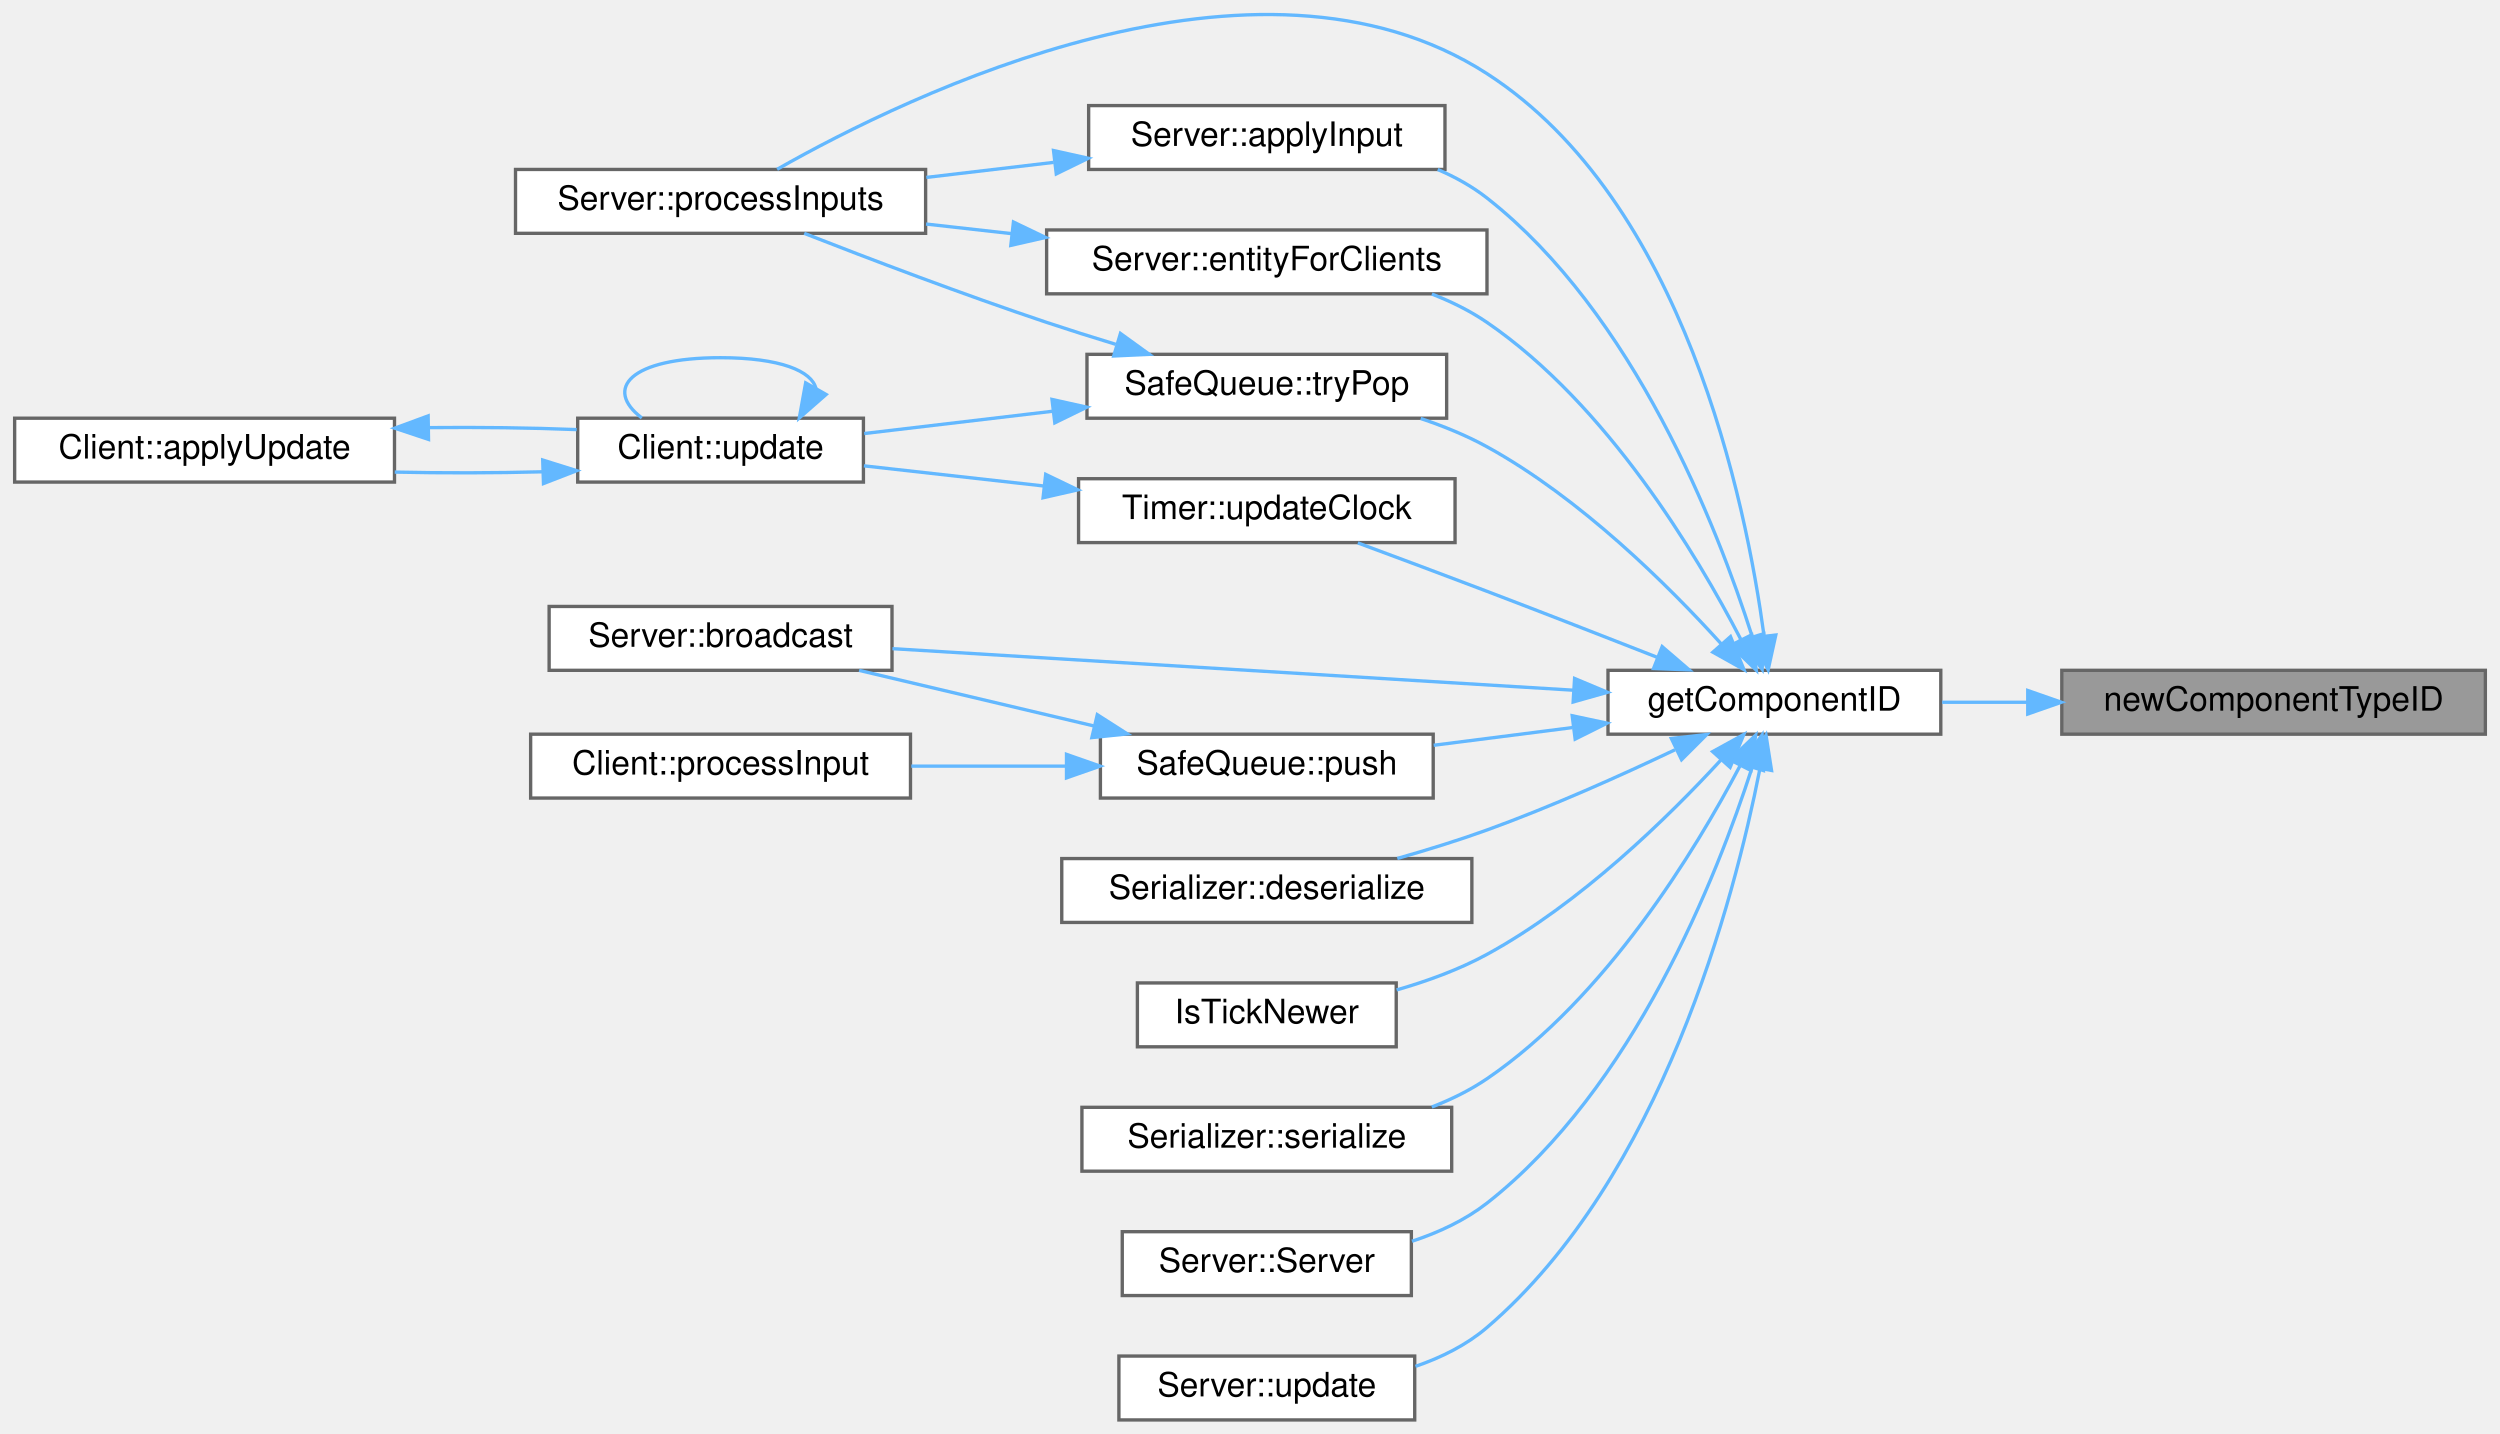
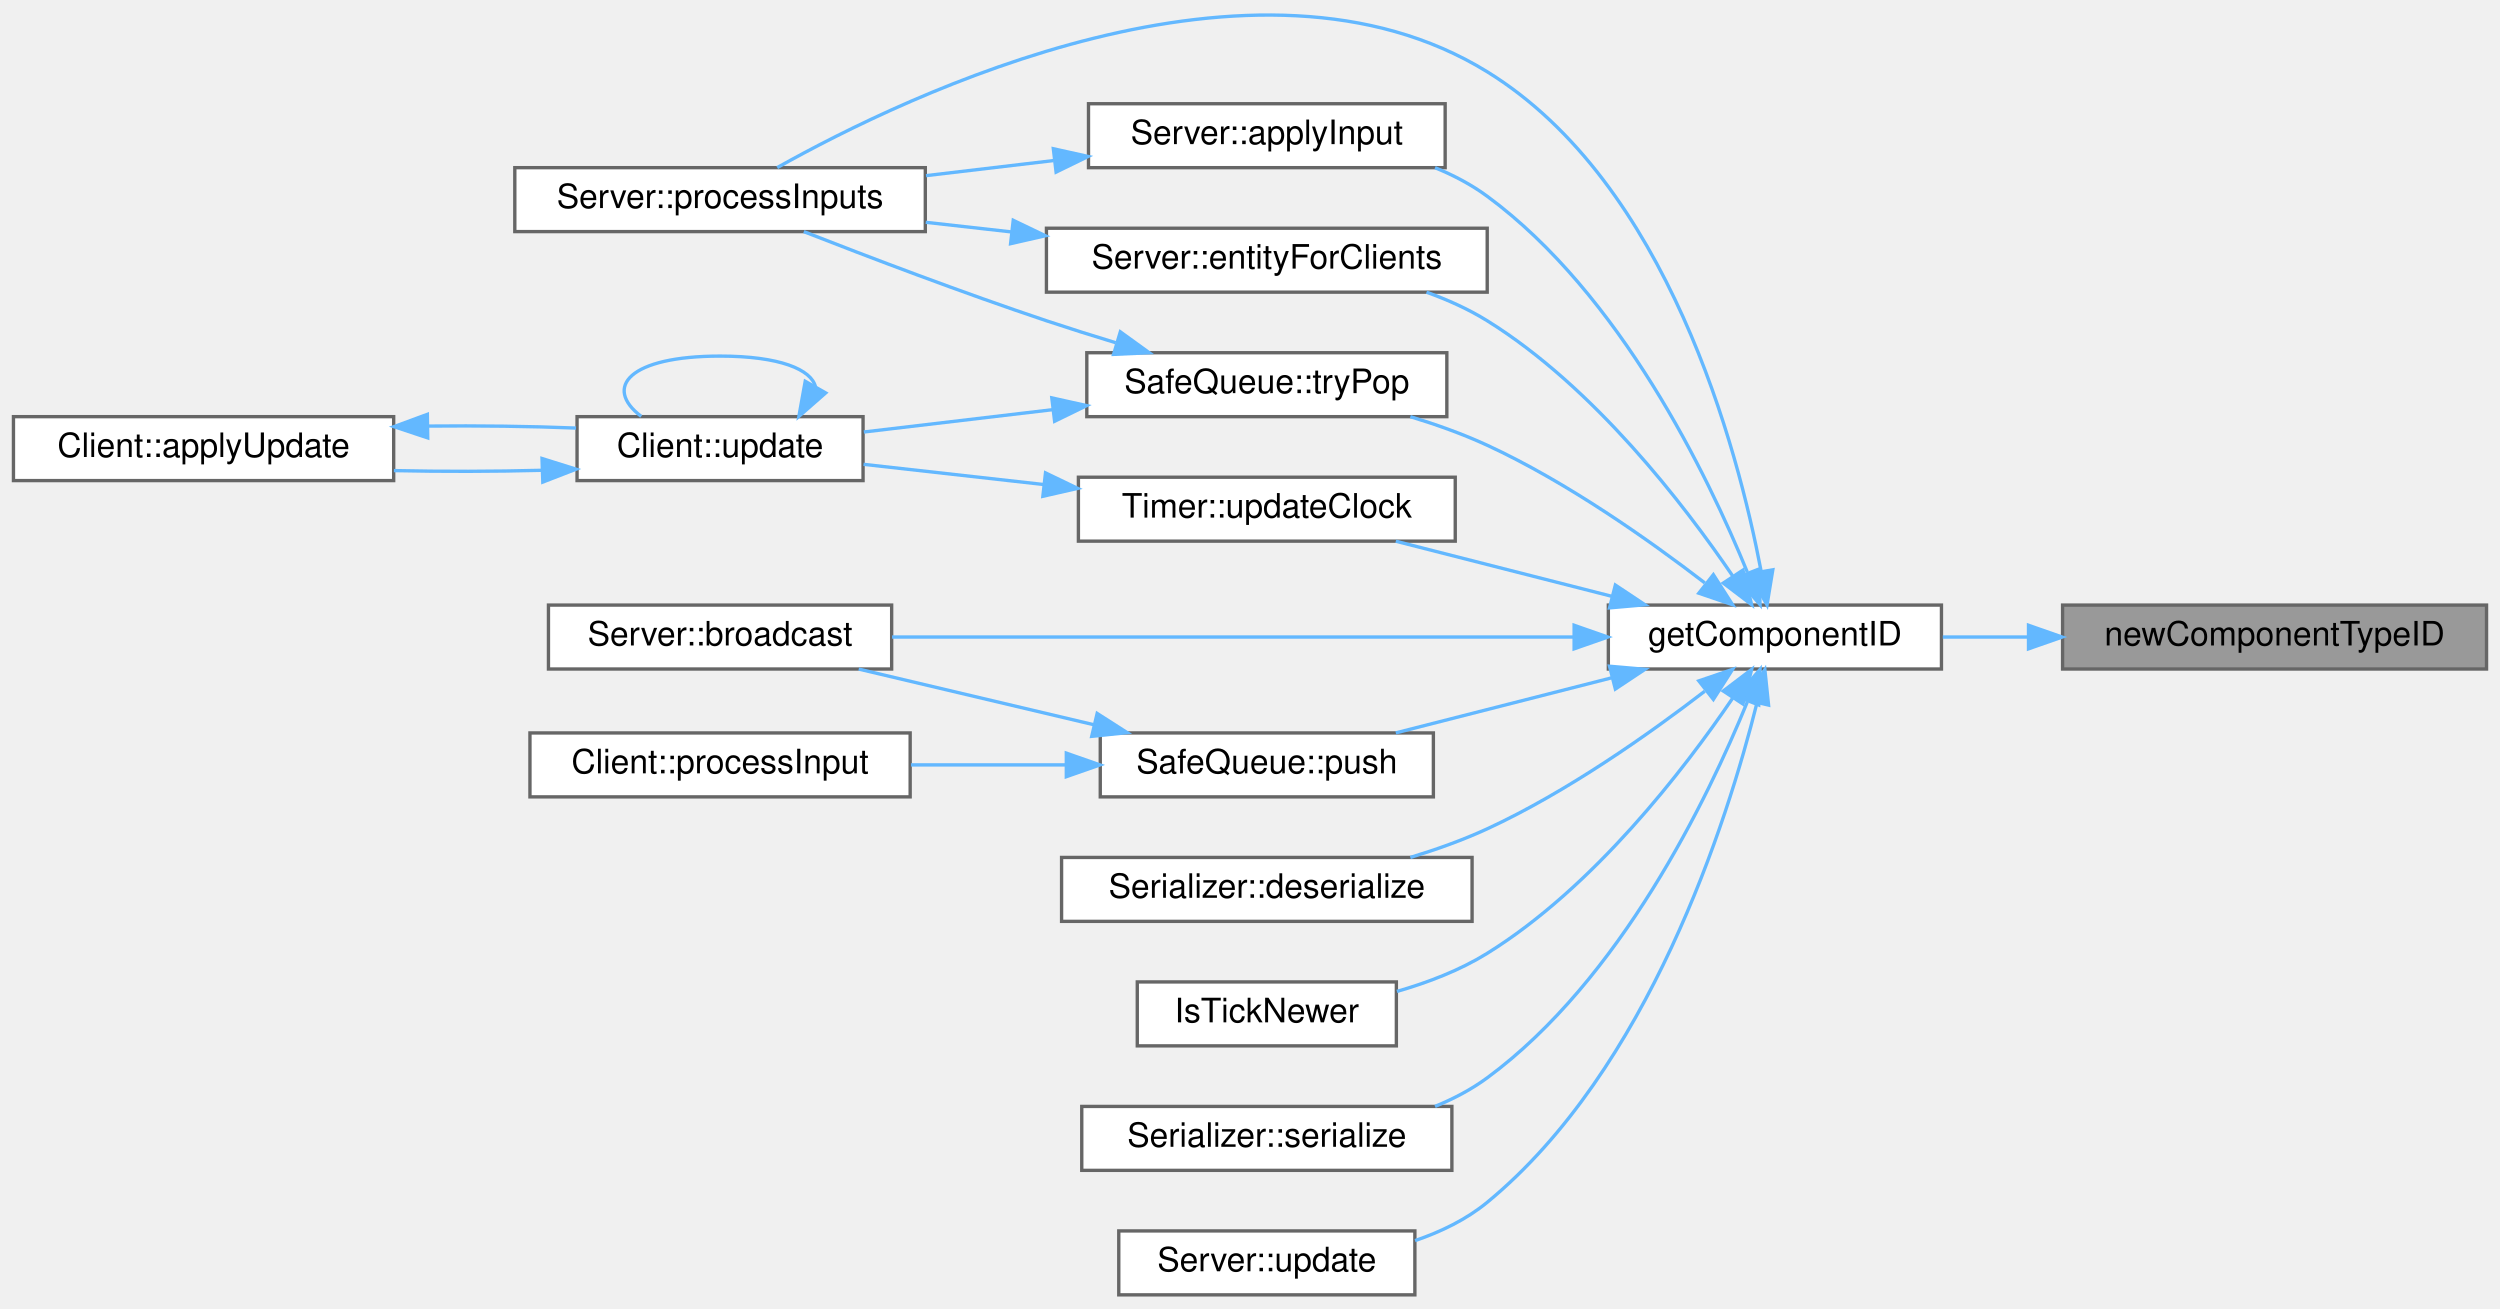
- <svg xmlns="http://www.w3.org/2000/svg" xmlns:xlink="http://www.w3.org/1999/xlink" width="743pt" height="426pt" viewBox="0.00 0.00 743.00 426.41">
-   <g id="graph0" class="graph" transform="scale(1 1) rotate(0) translate(4 422.41)">
+ <svg xmlns="http://www.w3.org/2000/svg" xmlns:xlink="http://www.w3.org/1999/xlink" width="743pt" height="389pt" viewBox="0.00 0.00 743.00 388.66">
+   <g id="graph0" class="graph" transform="scale(1 1) rotate(0) translate(4 384.66)">
    <g id="Node000001" class="node">
      <g id="a_Node000001">
        <a xlink:title="Generates a new unique ComponentTypeID.">
-           <polygon fill="#999999" stroke="#666666" points="735,-223 609,-223 609,-204 735,-204 735,-223" />
-           <text text-anchor="middle" x="672" y="-211" font-family="Helvetica,sans-Serif" font-size="10.00">newComponentTypeID</text>
+           <polygon fill="#999999" stroke="#666666" points="735,-205 609,-205 609,-186 735,-186 735,-205" />
+           <text text-anchor="middle" x="672" y="-193" font-family="Helvetica,sans-Serif" font-size="10.00">newComponentTypeID</text>
        </a>
      </g>
    </g>
    <g id="Node000002" class="node">
      <g id="a_Node000002">
        <a xlink:href="engine_2ecs_2ecs_8hpp.html#a5a868f82168f3b251aa7ca758686125c" target="_top" xlink:title="Retrieves the unique ID for a given component type.">
-           <polygon fill="white" stroke="#666666" points="573,-223 474,-223 474,-204 573,-204 573,-223" />
-           <text text-anchor="middle" x="523.5" y="-211" font-family="Helvetica,sans-Serif" font-size="10.00">getComponentID</text>
+           <polygon fill="white" stroke="#666666" points="573,-205 474,-205 474,-186 573,-186 573,-205" />
+           <text text-anchor="middle" x="523.5" y="-193" font-family="Helvetica,sans-Serif" font-size="10.00">getComponentID</text>
        </a>
      </g>
    </g>
    <g id="edge1_Node000001_Node000002" class="edge">
      <g id="a_edge1_Node000001_Node000002">
        <a xlink:title=" ">
-           <path fill="none" stroke="#63b8ff" d="M598.8,-213.5C590.2,-213.5 581.57,-213.5 573.4,-213.5" />
-           <polygon fill="#63b8ff" stroke="#63b8ff" points="598.87,-217 608.87,-213.5 598.87,-210 598.87,-217" />
+           <path fill="none" stroke="#63b8ff" d="M598.8,-195.5C590.2,-195.5 581.57,-195.5 573.4,-195.5" />
+           <polygon fill="#63b8ff" stroke="#63b8ff" points="598.87,-199 608.87,-195.5 598.87,-192 598.87,-199" />
        </a>
      </g>
    </g>
    <g id="Node000003" class="node">
      <g id="a_Node000003">
        <a xlink:href="classServer.html#aac4110712ec347909be9bd4a5140ac4f" target="_top" xlink:title=" ">
-           <polygon fill="white" stroke="#666666" points="425.5,-391 319.5,-391 319.5,-372 425.5,-372 425.5,-391" />
-           <text text-anchor="middle" x="372.5" y="-379" font-family="Helvetica,sans-Serif" font-size="10.00">Server::applyInput</text>
+           <polygon fill="white" stroke="#666666" points="425.5,-354 319.5,-354 319.5,-335 425.5,-335 425.5,-354" />
+           <text text-anchor="middle" x="372.5" y="-342" font-family="Helvetica,sans-Serif" font-size="10.00">Server::applyInput</text>
        </a>
      </g>
    </g>
    <g id="edge2_Node000002_Node000003" class="edge">
      <g id="a_edge2_Node000002_Node000003">
        <a xlink:title=" ">
-           <path fill="none" stroke="#63b8ff" d="M516.82,-233.29C506.55,-265.51 481.76,-329.19 438,-363.5 433.61,-366.94 428.6,-369.73 423.35,-371.98" />
-           <polygon fill="#63b8ff" stroke="#63b8ff" points="520.3,-233.88 519.86,-223.3 513.6,-231.85 520.3,-233.88" />
+           <path fill="none" stroke="#63b8ff" d="M515.3,-214.79C503.57,-243.53 477.61,-297.32 438,-326.5 433.32,-329.95 428.01,-332.74 422.49,-334.99" />
+           <polygon fill="#63b8ff" stroke="#63b8ff" points="518.7,-215.69 519.09,-205.11 512.19,-213.14 518.7,-215.69" />
        </a>
      </g>
    </g>
    <g id="Node000004" class="node">
      <g id="a_Node000004">
        <a xlink:href="classServer.html#aeee363eaf9f494aa542f2e0ad1d7813b" target="_top" xlink:title=" ">
-           <polygon fill="white" stroke="#666666" points="271,-372 149,-372 149,-353 271,-353 271,-372" />
-           <text text-anchor="middle" x="210" y="-360" font-family="Helvetica,sans-Serif" font-size="10.00">Server::processInputs</text>
+           <polygon fill="white" stroke="#666666" points="271,-335 149,-335 149,-316 271,-316 271,-335" />
+           <text text-anchor="middle" x="210" y="-323" font-family="Helvetica,sans-Serif" font-size="10.00">Server::processInputs</text>
        </a>
      </g>
    </g>
    <g id="edge9_Node000002_Node000004" class="edge">
      <g id="a_edge9_Node000002_Node000004">
        <a xlink:title=" ">
-           <path fill="none" stroke="#63b8ff" d="M520.43,-233.2C515.05,-273.04 496.7,-362.61 438,-400.5 369.51,-444.71 266.03,-394.33 226.82,-372.04" />
-           <polygon fill="#63b8ff" stroke="#63b8ff" points="523.92,-233.51 521.64,-223.16 516.97,-232.66 523.92,-233.51" />
+           <path fill="none" stroke="#63b8ff" d="M519.42,-214.99C512.44,-251.71 491.65,-330.43 438,-363.5 368.78,-406.17 266.17,-356.99 226.99,-335.02" />
+           <polygon fill="#63b8ff" stroke="#63b8ff" points="522.88,-215.49 521.16,-205.04 515.99,-214.28 522.88,-215.49" />
        </a>
      </g>
    </g>
    <g id="Node000005" class="node">
      <g id="a_Node000005">
        <a xlink:href="classServer.html#af36f3a832531844b5f18d40c6db22cc9" target="_top" xlink:title=" ">
-           <polygon fill="white" stroke="#666666" points="261,-242 159,-242 159,-223 261,-223 261,-242" />
-           <text text-anchor="middle" x="210" y="-230" font-family="Helvetica,sans-Serif" font-size="10.00">Server::broadcast</text>
+           <polygon fill="white" stroke="#666666" points="261,-205 159,-205 159,-186 261,-186 261,-205" />
+           <text text-anchor="middle" x="210" y="-193" font-family="Helvetica,sans-Serif" font-size="10.00">Server::broadcast</text>
        </a>
      </g>
    </g>
    <g id="edge4_Node000002_Node000005" class="edge">
      <g id="a_edge4_Node000002_Node000005">
        <a xlink:title=" ">
-           <path fill="none" stroke="#63b8ff" d="M463.63,-217.09C405.13,-220.66 316.37,-226.07 261.13,-229.44" />
-           <polygon fill="#63b8ff" stroke="#63b8ff" points="464.06,-220.57 473.83,-216.47 463.63,-213.58 464.06,-220.57" />
+           <path fill="none" stroke="#63b8ff" d="M463.63,-195.5C405.13,-195.5 316.37,-195.5 261.13,-195.5" />
+           <polygon fill="#63b8ff" stroke="#63b8ff" points="463.83,-199 473.83,-195.5 463.83,-192 463.83,-199" />
        </a>
      </g>
    </g>
    <g id="Node000006" class="node">
      <g id="a_Node000006">
        <a xlink:href="classSerializer.html#aecc21abd02f735d072a7f5ac997e6d4e" target="_top" xlink:title=" ">
-           <polygon fill="white" stroke="#666666" points="433.5,-167 311.5,-167 311.5,-148 433.5,-148 433.5,-167" />
-           <text text-anchor="middle" x="372.5" y="-155" font-family="Helvetica,sans-Serif" font-size="10.00">Serializer::deserialize</text>
+           <polygon fill="white" stroke="#666666" points="433.5,-130 311.5,-130 311.5,-111 433.5,-111 433.5,-130" />
+           <text text-anchor="middle" x="372.5" y="-118" font-family="Helvetica,sans-Serif" font-size="10.00">Serializer::deserialize</text>
        </a>
      </g>
    </g>
    <g id="edge5_Node000002_Node000006" class="edge">
      <g id="a_edge5_Node000002_Node000006">
        <a xlink:title=" ">
-           <path fill="none" stroke="#63b8ff" d="M493.95,-199.37C477.78,-191.69 457.04,-182.39 438,-175.5 429.47,-172.41 420.16,-169.54 411.32,-167.03" />
-           <polygon fill="#63b8ff" stroke="#63b8ff" points="492.85,-202.72 503.38,-203.9 495.88,-196.41 492.85,-202.72" />
+           <path fill="none" stroke="#63b8ff" d="M502.65,-179.4C486.19,-166.74 461.72,-149.46 438,-138.5 430.82,-135.18 422.91,-132.36 415.15,-130" />
+           <polygon fill="#63b8ff" stroke="#63b8ff" points="500.89,-182.47 510.92,-185.89 505.21,-176.96 500.89,-182.47" />
        </a>
      </g>
    </g>
    <g id="Node000007" class="node">
      <g id="a_Node000007">
        <a xlink:href="classServer.html#a167f3f27856b0e3c707f4f98c0bb75be" target="_top" xlink:title=" ">
-           <polygon fill="white" stroke="#666666" points="438,-354 307,-354 307,-335 438,-335 438,-354" />
-           <text text-anchor="middle" x="372.5" y="-342" font-family="Helvetica,sans-Serif" font-size="10.00">Server::entityForClients</text>
+           <polygon fill="white" stroke="#666666" points="438,-317 307,-317 307,-298 438,-298 438,-317" />
+           <text text-anchor="middle" x="372.5" y="-305" font-family="Helvetica,sans-Serif" font-size="10.00">Server::entityForClients</text>
        </a>
      </g>
    </g>
    <g id="edge6_Node000002_Node000007" class="edge">
      <g id="a_edge6_Node000002_Node000007">
        <a xlink:title=" ">
-           <path fill="none" stroke="#63b8ff" d="M513.47,-232.29C500.37,-257.53 473.71,-302.05 438,-326.5 433.01,-329.92 427.39,-332.69 421.6,-334.93" />
-           <polygon fill="#63b8ff" stroke="#63b8ff" points="516.75,-233.56 518.1,-223.05 510.49,-230.42 516.75,-233.56" />
+           <path fill="none" stroke="#63b8ff" d="M511,-213.59C496.52,-234.89 469.67,-269.85 438,-289.5 432.47,-292.93 426.27,-295.72 419.96,-297.99" />
+           <polygon fill="#63b8ff" stroke="#63b8ff" points="514,-215.4 516.59,-205.12 508.15,-211.54 514,-215.4" />
        </a>
      </g>
    </g>
    <g id="Node000008" class="node">
      <g id="a_Node000008">
        <a xlink:href="NetworkProtocol_8hpp.html#a31decf49dac3ae6a95dd28cb3607e37e" target="_top" xlink:title=" ">
-           <polygon fill="white" stroke="#666666" points="411,-130 334,-130 334,-111 411,-111 411,-130" />
-           <text text-anchor="middle" x="372.5" y="-118" font-family="Helvetica,sans-Serif" font-size="10.00">IsTickNewer</text>
+           <polygon fill="white" stroke="#666666" points="411,-93 334,-93 334,-74 411,-74 411,-93" />
+           <text text-anchor="middle" x="372.5" y="-81" font-family="Helvetica,sans-Serif" font-size="10.00">IsTickNewer</text>
        </a>
      </g>
    </g>
    <g id="edge8_Node000002_Node000008" class="edge">
      <g id="a_edge8_Node000002_Node000008">
        <a xlink:title=" ">
-           <path fill="none" stroke="#63b8ff" d="M507.6,-196.33C491.91,-179.29 465.68,-153.59 438,-138.5 429.73,-133.99 420.24,-130.54 411.12,-127.92" />
-           <polygon fill="#63b8ff" stroke="#63b8ff" points="505.13,-198.82 514.41,-203.92 510.33,-194.14 505.13,-198.82" />
+           <path fill="none" stroke="#63b8ff" d="M511,-177.41C496.52,-156.11 469.67,-121.15 438,-101.5 429.9,-96.47 420.37,-92.82 411.16,-90.18" />
+           <polygon fill="#63b8ff" stroke="#63b8ff" points="508.15,-179.46 516.59,-185.88 514,-175.6 508.15,-179.46" />
        </a>
      </g>
    </g>
    <g id="Node000009" class="node">
      <g id="a_Node000009">
        <a xlink:href="classSafeQueue.html#ae51181f65378234bf3a0f66a86d4b33a" target="_top" xlink:title=" ">
-           <polygon fill="white" stroke="#666666" points="422,-204 323,-204 323,-185 422,-185 422,-204" />
-           <text text-anchor="middle" x="372.5" y="-192" font-family="Helvetica,sans-Serif" font-size="10.00">SafeQueue::push</text>
+           <polygon fill="white" stroke="#666666" points="422,-167 323,-167 323,-148 422,-148 422,-167" />
+           <text text-anchor="middle" x="372.5" y="-155" font-family="Helvetica,sans-Serif" font-size="10.00">SafeQueue::push</text>
        </a>
      </g>
    </g>
    <g id="edge10_Node000002_Node000009" class="edge">
      <g id="a_edge10_Node000002_Node000009">
        <a xlink:title=" ">
-           <path fill="none" stroke="#63b8ff" d="M463.42,-205.97C449.73,-204.22 435.32,-202.38 422.14,-200.7" />
-           <polygon fill="#63b8ff" stroke="#63b8ff" points="463.35,-209.49 473.71,-207.28 464.23,-202.54 463.35,-209.49" />
+           <path fill="none" stroke="#63b8ff" d="M475.01,-183.39C454.26,-178.1 430.27,-171.98 410.83,-167.02" />
+           <polygon fill="#63b8ff" stroke="#63b8ff" points="474.35,-186.83 484.9,-185.91 476.08,-180.05 474.35,-186.83" />
        </a>
      </g>
    </g>
    <g id="Node000011" class="node">
      <g id="a_Node000011">
        <a xlink:href="classSerializer.html#a8a16d22eb8292ced21de7bef62576ccf" target="_top" xlink:title=" ">
-           <polygon fill="white" stroke="#666666" points="427.5,-93 317.5,-93 317.5,-74 427.5,-74 427.5,-93" />
-           <text text-anchor="middle" x="372.5" y="-81" font-family="Helvetica,sans-Serif" font-size="10.00">Serializer::serialize</text>
+           <polygon fill="white" stroke="#666666" points="427.5,-56 317.5,-56 317.5,-37 427.5,-37 427.5,-56" />
+           <text text-anchor="middle" x="372.5" y="-44" font-family="Helvetica,sans-Serif" font-size="10.00">Serializer::serialize</text>
        </a>
      </g>
    </g>
    <g id="edge13_Node000002_Node000011" class="edge">
      <g id="a_edge13_Node000002_Node000011">
        <a xlink:title=" ">
-           <path fill="none" stroke="#63b8ff" d="M513.23,-194.5C500.01,-169.42 473.38,-125.62 438,-101.5 433,-98.1 427.38,-95.33 421.58,-93.09" />
-           <polygon fill="#63b8ff" stroke="#63b8ff" points="510.26,-196.38 517.92,-203.71 516.5,-193.21 510.26,-196.38" />
+           <path fill="none" stroke="#63b8ff" d="M515.3,-176.21C503.57,-147.47 477.61,-93.68 438,-64.5 433.32,-61.05 428.01,-58.26 422.49,-56.01" />
+           <polygon fill="#63b8ff" stroke="#63b8ff" points="512.19,-177.86 519.09,-185.89 518.7,-175.31 512.19,-177.86" />
        </a>
      </g>
    </g>
    <g id="Node000012" class="node">
      <g id="a_Node000012">
-         <a xlink:href="classServer.html#afdc204b21eae699fb44042665c44bbd0" target="_top" xlink:title=" ">
-           <polygon fill="white" stroke="#666666" points="415.5,-56 329.5,-56 329.5,-37 415.5,-37 415.5,-56" />
-           <text text-anchor="middle" x="372.5" y="-44" font-family="Helvetica,sans-Serif" font-size="10.00">Server::Server</text>
+         <a xlink:href="classSafeQueue.html#ab2f40bad1a39f332c1a8c7b4e858b190" target="_top" xlink:title=" ">
+           <polygon fill="white" stroke="#666666" points="426,-280 319,-280 319,-261 426,-261 426,-280" />
+           <text text-anchor="middle" x="372.5" y="-268" font-family="Helvetica,sans-Serif" font-size="10.00">SafeQueue::tryPop</text>
        </a>
      </g>
    </g>
    <g id="edge14_Node000002_Node000012" class="edge">
      <g id="a_edge14_Node000002_Node000012">
        <a xlink:title=" ">
-           <path fill="none" stroke="#63b8ff" d="M516.79,-193.84C506.45,-161.83 481.59,-98.58 438,-64.5 431.5,-59.42 423.64,-55.77 415.68,-53.15" />
-           <polygon fill="#63b8ff" stroke="#63b8ff" points="513.55,-195.24 519.84,-203.77 520.24,-193.18 513.55,-195.24" />
-         </a>
-       </g>
-     </g>
-     <g id="Node000013" class="node">
-       <g id="a_Node000013">
-         <a xlink:href="classSafeQueue.html#ab2f40bad1a39f332c1a8c7b4e858b190" target="_top" xlink:title=" ">
-           <polygon fill="white" stroke="#666666" points="426,-317 319,-317 319,-298 426,-298 426,-317" />
-           <text text-anchor="middle" x="372.5" y="-305" font-family="Helvetica,sans-Serif" font-size="10.00">SafeQueue::tryPop</text>
-         </a>
-       </g>
-     </g>
-     <g id="edge15_Node000002_Node000013" class="edge">
-       <g id="a_edge15_Node000002_Node000013">
-         <a xlink:title=" ">
-           <path fill="none" stroke="#63b8ff" d="M507.64,-230.91C491.99,-248.19 465.79,-274.23 438,-289.5 431.89,-292.86 425.1,-295.63 418.28,-297.91" />
-           <polygon fill="#63b8ff" stroke="#63b8ff" points="510.44,-233.03 514.44,-223.22 505.2,-228.39 510.44,-233.03" />
-         </a>
-       </g>
-     </g>
-     <g id="Node000016" class="node">
-       <g id="a_Node000016">
+           <path fill="none" stroke="#63b8ff" d="M502.65,-211.6C486.19,-224.26 461.72,-241.54 438,-252.5 430.82,-255.82 422.91,-258.64 415.15,-261" />
+           <polygon fill="#63b8ff" stroke="#63b8ff" points="505.21,-214.04 510.92,-205.11 500.89,-208.53 505.21,-214.04" />
+         </a>
+       </g>
+     </g>
+     <g id="Node000015" class="node">
+       <g id="a_Node000015">
        <a xlink:href="classServer.html#af7b0a4370ac2c1e573f292870adfa81c" target="_top" xlink:title=" ">
          <polygon fill="white" stroke="#666666" points="416.5,-19 328.5,-19 328.5,0 416.5,0 416.5,-19" />
          <text text-anchor="middle" x="372.5" y="-7" font-family="Helvetica,sans-Serif" font-size="10.00">Server::update</text>
        </a>
      </g>
    </g>
+     <g id="edge20_Node000002_Node000015" class="edge">
+       <g id="a_edge20_Node000002_Node000015">
+         <a xlink:title=" ">
+           <path fill="none" stroke="#63b8ff" d="M518.15,-175.84C509.34,-140.67 486,-66.99 438,-27.5 431.81,-22.4 424.26,-18.75 416.55,-16.12" />
+           <polygon fill="#63b8ff" stroke="#63b8ff" points="514.8,-176.89 520.52,-185.81 521.62,-175.27 514.8,-176.89" />
+         </a>
+       </g>
+     </g>
+     <g id="Node000016" class="node">
+       <g id="a_Node000016">
+         <a xlink:href="classTimer.html#a5dfc60401871aa32cfe0ca0a775f31fa" target="_top" xlink:title=" ">
+           <polygon fill="white" stroke="#666666" points="428.5,-243 316.5,-243 316.5,-224 428.5,-224 428.5,-243" />
+           <text text-anchor="middle" x="372.5" y="-231" font-family="Helvetica,sans-Serif" font-size="10.00">Timer::updateClock</text>
+         </a>
+       </g>
+     </g>
    <g id="edge21_Node000002_Node000016" class="edge">
      <g id="a_edge21_Node000002_Node000016">
        <a xlink:title=" ">
-           <path fill="none" stroke="#63b8ff" d="M519.12,-193.36C511.62,-155.16 490,-72.04 438,-27.5 431.91,-22.28 424.41,-18.57 416.72,-15.93" />
-           <polygon fill="#63b8ff" stroke="#63b8ff" points="515.76,-194.47 521.01,-203.68 522.65,-193.21 515.76,-194.47" />
-         </a>
-       </g>
-     </g>
-     <g id="Node000017" class="node">
-       <g id="a_Node000017">
-         <a xlink:href="classTimer.html#a5dfc60401871aa32cfe0ca0a775f31fa" target="_top" xlink:title=" ">
-           <polygon fill="white" stroke="#666666" points="428.5,-280 316.5,-280 316.5,-261 428.5,-261 428.5,-280" />
-           <text text-anchor="middle" x="372.5" y="-268" font-family="Helvetica,sans-Serif" font-size="10.00">Timer::updateClock</text>
-         </a>
-       </g>
-     </g>
-     <g id="edge22_Node000002_Node000017" class="edge">
-       <g id="a_edge22_Node000002_Node000017">
-         <a xlink:title=" ">
-           <path fill="none" stroke="#63b8ff" d="M488.51,-226.92C473.11,-232.96 454.66,-240.15 438,-246.5 425.38,-251.31 411.34,-256.55 399.58,-260.9" />
-           <polygon fill="#63b8ff" stroke="#63b8ff" points="490.11,-230.05 498.14,-223.14 487.55,-223.54 490.11,-230.05" />
+           <path fill="none" stroke="#63b8ff" d="M475.01,-207.61C454.26,-212.9 430.27,-219.02 410.83,-223.98" />
+           <polygon fill="#63b8ff" stroke="#63b8ff" points="476.08,-210.95 484.9,-205.09 474.35,-204.17 476.08,-210.95" />
        </a>
      </g>
    </g>
    <g id="edge3_Node000003_Node000004" class="edge">
      <g id="a_edge3_Node000003_Node000004">
        <a xlink:title=" ">
-           <path fill="none" stroke="#63b8ff" d="M309.1,-374.11C296.65,-372.64 283.59,-371.09 271.21,-369.63" />
-           <polygon fill="#63b8ff" stroke="#63b8ff" points="309.05,-377.63 319.39,-375.33 309.87,-370.68 309.05,-377.63" />
+           <path fill="none" stroke="#63b8ff" d="M309.1,-337.11C296.65,-335.64 283.59,-334.09 271.21,-332.63" />
+           <polygon fill="#63b8ff" stroke="#63b8ff" points="309.05,-340.63 319.39,-338.33 309.87,-333.68 309.05,-340.63" />
        </a>
      </g>
    </g>
    <g id="edge7_Node000007_Node000004" class="edge">
      <g id="a_edge7_Node000007_Node000004">
        <a xlink:title=" ">
-           <path fill="none" stroke="#63b8ff" d="M296.69,-352.89C288.12,-353.85 279.47,-354.82 271.13,-355.76" />
-           <polygon fill="#63b8ff" stroke="#63b8ff" points="297.13,-356.36 306.68,-351.77 296.35,-349.41 297.13,-356.36" />
+           <path fill="none" stroke="#63b8ff" d="M296.69,-315.89C288.12,-316.85 279.47,-317.82 271.13,-318.76" />
+           <polygon fill="#63b8ff" stroke="#63b8ff" points="297.13,-319.36 306.68,-314.77 296.35,-312.41 297.13,-319.36" />
        </a>
      </g>
    </g>
    <g id="edge11_Node000009_Node000005" class="edge">
      <g id="a_edge11_Node000009_Node000005">
        <a xlink:title=" ">
-           <path fill="none" stroke="#63b8ff" d="M321.25,-206.4C298.69,-211.74 272.44,-217.95 251.21,-222.98" />
-           <polygon fill="#63b8ff" stroke="#63b8ff" points="322.07,-209.8 331,-204.09 320.46,-202.99 322.07,-209.8" />
+           <path fill="none" stroke="#63b8ff" d="M321.25,-169.4C298.69,-174.74 272.44,-180.95 251.21,-185.98" />
+           <polygon fill="#63b8ff" stroke="#63b8ff" points="322.07,-172.8 331,-167.09 320.46,-165.99 322.07,-172.8" />
        </a>
      </g>
    </g>
    <g id="Node000010" class="node">
      <g id="a_Node000010">
        <a xlink:href="classClient.html#a643ed09341f07f8c81696741f2d2ca07" target="_top" xlink:title=" ">
-           <polygon fill="white" stroke="#666666" points="266.5,-204 153.5,-204 153.5,-185 266.5,-185 266.5,-204" />
-           <text text-anchor="middle" x="210" y="-192" font-family="Helvetica,sans-Serif" font-size="10.00">Client::processInput</text>
+           <polygon fill="white" stroke="#666666" points="266.5,-167 153.5,-167 153.5,-148 266.5,-148 266.5,-167" />
+           <text text-anchor="middle" x="210" y="-155" font-family="Helvetica,sans-Serif" font-size="10.00">Client::processInput</text>
        </a>
      </g>
    </g>
    <g id="edge12_Node000009_Node000010" class="edge">
      <g id="a_edge12_Node000009_Node000010">
        <a xlink:title=" ">
-           <path fill="none" stroke="#63b8ff" d="M312.71,-194.5C297.7,-194.5 281.6,-194.5 266.74,-194.5" />
-           <polygon fill="#63b8ff" stroke="#63b8ff" points="312.91,-198 322.91,-194.5 312.91,-191 312.91,-198" />
-         </a>
-       </g>
-     </g>
-     <g id="edge16_Node000013_Node000004" class="edge">
-       <g id="a_edge16_Node000013_Node000004">
-         <a xlink:title=" ">
-           <path fill="none" stroke="#63b8ff" d="M327.58,-319.97C320.67,-322.07 313.62,-324.29 307,-326.5 282.18,-334.8 254.21,-345.43 234.89,-352.99" />
-           <polygon fill="#63b8ff" stroke="#63b8ff" points="328.96,-323.21 337.55,-317 326.96,-316.51 328.96,-323.21" />
+           <path fill="none" stroke="#63b8ff" d="M312.71,-157.5C297.7,-157.5 281.6,-157.5 266.74,-157.5" />
+           <polygon fill="#63b8ff" stroke="#63b8ff" points="312.91,-161 322.91,-157.5 312.91,-154 312.91,-161" />
+         </a>
+       </g>
+     </g>
+     <g id="edge15_Node000012_Node000004" class="edge">
+       <g id="a_edge15_Node000012_Node000004">
+         <a xlink:title=" ">
+           <path fill="none" stroke="#63b8ff" d="M327.58,-282.97C320.67,-285.07 313.62,-287.29 307,-289.5 282.18,-297.8 254.21,-308.43 234.89,-315.99" />
+           <polygon fill="#63b8ff" stroke="#63b8ff" points="328.96,-286.21 337.55,-280 326.96,-279.51 328.96,-286.21" />
+         </a>
+       </g>
+     </g>
+     <g id="Node000013" class="node">
+       <g id="a_Node000013">
+         <a xlink:href="classClient.html#a6e7a5e19c40bef39ae1c0f5996b8c471" target="_top" xlink:title=" ">
+           <polygon fill="white" stroke="#666666" points="252.5,-261 167.5,-261 167.5,-242 252.5,-242 252.5,-261" />
+           <text text-anchor="middle" x="210" y="-249" font-family="Helvetica,sans-Serif" font-size="10.00">Client::update</text>
+         </a>
+       </g>
+     </g>
+     <g id="edge16_Node000012_Node000013" class="edge">
+       <g id="a_edge16_Node000012_Node000013">
+         <a xlink:title=" ">
+           <path fill="none" stroke="#63b8ff" d="M308.94,-263.09C290.1,-260.86 269.88,-258.47 252.73,-256.44" />
+           <polygon fill="#63b8ff" stroke="#63b8ff" points="308.6,-266.58 318.95,-264.28 309.43,-259.63 308.6,-266.58" />
+         </a>
+       </g>
+     </g>
+     <g id="edge19_Node000013_Node000013" class="edge">
+       <g id="a_edge19_Node000013_Node000013">
+         <a xlink:title=" ">
+           <path fill="none" stroke="#63b8ff" d="M238.37,-269.82C237.19,-275.01 227.73,-279 210,-279 182.98,-279 175.18,-269.73 186.57,-261.08" />
+           <polygon fill="#63b8ff" stroke="#63b8ff" points="241.4,-268.06 233.43,-261.08 235.31,-271.51 241.4,-268.06" />
        </a>
      </g>
    </g>
    <g id="Node000014" class="node">
      <g id="a_Node000014">
-         <a xlink:href="classClient.html#a6e7a5e19c40bef39ae1c0f5996b8c471" target="_top" xlink:title=" ">
-           <polygon fill="white" stroke="#666666" points="252.5,-298 167.5,-298 167.5,-279 252.5,-279 252.5,-298" />
-           <text text-anchor="middle" x="210" y="-286" font-family="Helvetica,sans-Serif" font-size="10.00">Client::update</text>
+         <a xlink:href="classClient.html#ad361032d607e05a51b215e1300029bbc" target="_top" xlink:title=" ">
+           <polygon fill="white" stroke="#666666" points="113,-261 0,-261 0,-242 113,-242 113,-261" />
+           <text text-anchor="middle" x="56.5" y="-249" font-family="Helvetica,sans-Serif" font-size="10.00">Client::applyUpdate</text>
        </a>
      </g>
    </g>
    <g id="edge17_Node000013_Node000014" class="edge">
      <g id="a_edge17_Node000013_Node000014">
        <a xlink:title=" ">
-           <path fill="none" stroke="#63b8ff" d="M308.94,-300.09C290.1,-297.86 269.88,-295.47 252.73,-293.44" />
-           <polygon fill="#63b8ff" stroke="#63b8ff" points="308.6,-303.58 318.95,-301.28 309.43,-296.63 308.6,-303.58" />
-         </a>
-       </g>
-     </g>
-     <g id="edge20_Node000014_Node000014" class="edge">
-       <g id="a_edge20_Node000014_Node000014">
-         <a xlink:title=" ">
-           <path fill="none" stroke="#63b8ff" d="M238.37,-306.82C237.19,-312.01 227.73,-316 210,-316 182.98,-316 175.18,-306.73 186.57,-298.08" />
-           <polygon fill="#63b8ff" stroke="#63b8ff" points="241.4,-305.06 233.43,-298.08 235.31,-308.51 241.4,-305.06" />
-         </a>
-       </g>
-     </g>
-     <g id="Node000015" class="node">
-       <g id="a_Node000015">
-         <a xlink:href="classClient.html#ad361032d607e05a51b215e1300029bbc" target="_top" xlink:title=" ">
-           <polygon fill="white" stroke="#666666" points="113,-298 0,-298 0,-279 113,-279 113,-298" />
-           <text text-anchor="middle" x="56.5" y="-286" font-family="Helvetica,sans-Serif" font-size="10.00">Client::applyUpdate</text>
-         </a>
-       </g>
-     </g>
-     <g id="edge18_Node000014_Node000015" class="edge">
-       <g id="a_edge18_Node000014_Node000015">
-         <a xlink:title=" ">
-           <path fill="none" stroke="#63b8ff" d="M157.11,-282.06C142.91,-281.68 127.46,-281.65 113.07,-281.97" />
-           <polygon fill="#63b8ff" stroke="#63b8ff" points="157.09,-285.56 167.2,-282.39 157.32,-278.56 157.09,-285.56" />
-         </a>
-       </g>
-     </g>
-     <g id="edge19_Node000015_Node000014" class="edge">
-       <g id="a_edge19_Node000015_Node000014">
-         <a xlink:title=" ">
-           <path fill="none" stroke="#63b8ff" d="M123.27,-295.2C138.18,-295.35 153.61,-295.16 167.2,-294.61" />
-           <polygon fill="#63b8ff" stroke="#63b8ff" points="123.12,-291.69 113.07,-295.03 123.01,-298.69 123.12,-291.69" />
-         </a>
-       </g>
-     </g>
-     <g id="edge23_Node000017_Node000014" class="edge">
-       <g id="a_edge23_Node000017_Node000014">
-         <a xlink:title=" ">
-           <path fill="none" stroke="#63b8ff" d="M306.08,-277.84C288.03,-279.86 268.94,-282 252.64,-283.83" />
-           <polygon fill="#63b8ff" stroke="#63b8ff" points="306.72,-281.29 316.27,-276.69 305.94,-274.33 306.72,-281.29" />
+           <path fill="none" stroke="#63b8ff" d="M157.11,-245.06C142.91,-244.68 127.46,-244.65 113.07,-244.97" />
+           <polygon fill="#63b8ff" stroke="#63b8ff" points="157.09,-248.56 167.2,-245.39 157.32,-241.56 157.09,-248.56" />
+         </a>
+       </g>
+     </g>
+     <g id="edge18_Node000014_Node000013" class="edge">
+       <g id="a_edge18_Node000014_Node000013">
+         <a xlink:title=" ">
+           <path fill="none" stroke="#63b8ff" d="M123.27,-258.2C138.18,-258.35 153.61,-258.16 167.2,-257.61" />
+           <polygon fill="#63b8ff" stroke="#63b8ff" points="123.12,-254.69 113.07,-258.03 123.01,-261.69 123.12,-254.69" />
+         </a>
+       </g>
+     </g>
+     <g id="edge22_Node000016_Node000013" class="edge">
+       <g id="a_edge22_Node000016_Node000013">
+         <a xlink:title=" ">
+           <path fill="none" stroke="#63b8ff" d="M306.08,-240.84C288.03,-242.86 268.94,-245 252.64,-246.83" />
+           <polygon fill="#63b8ff" stroke="#63b8ff" points="306.72,-244.29 316.27,-239.69 305.94,-237.33 306.72,-244.29" />
        </a>
      </g>
    </g>
  </g>
</svg>
